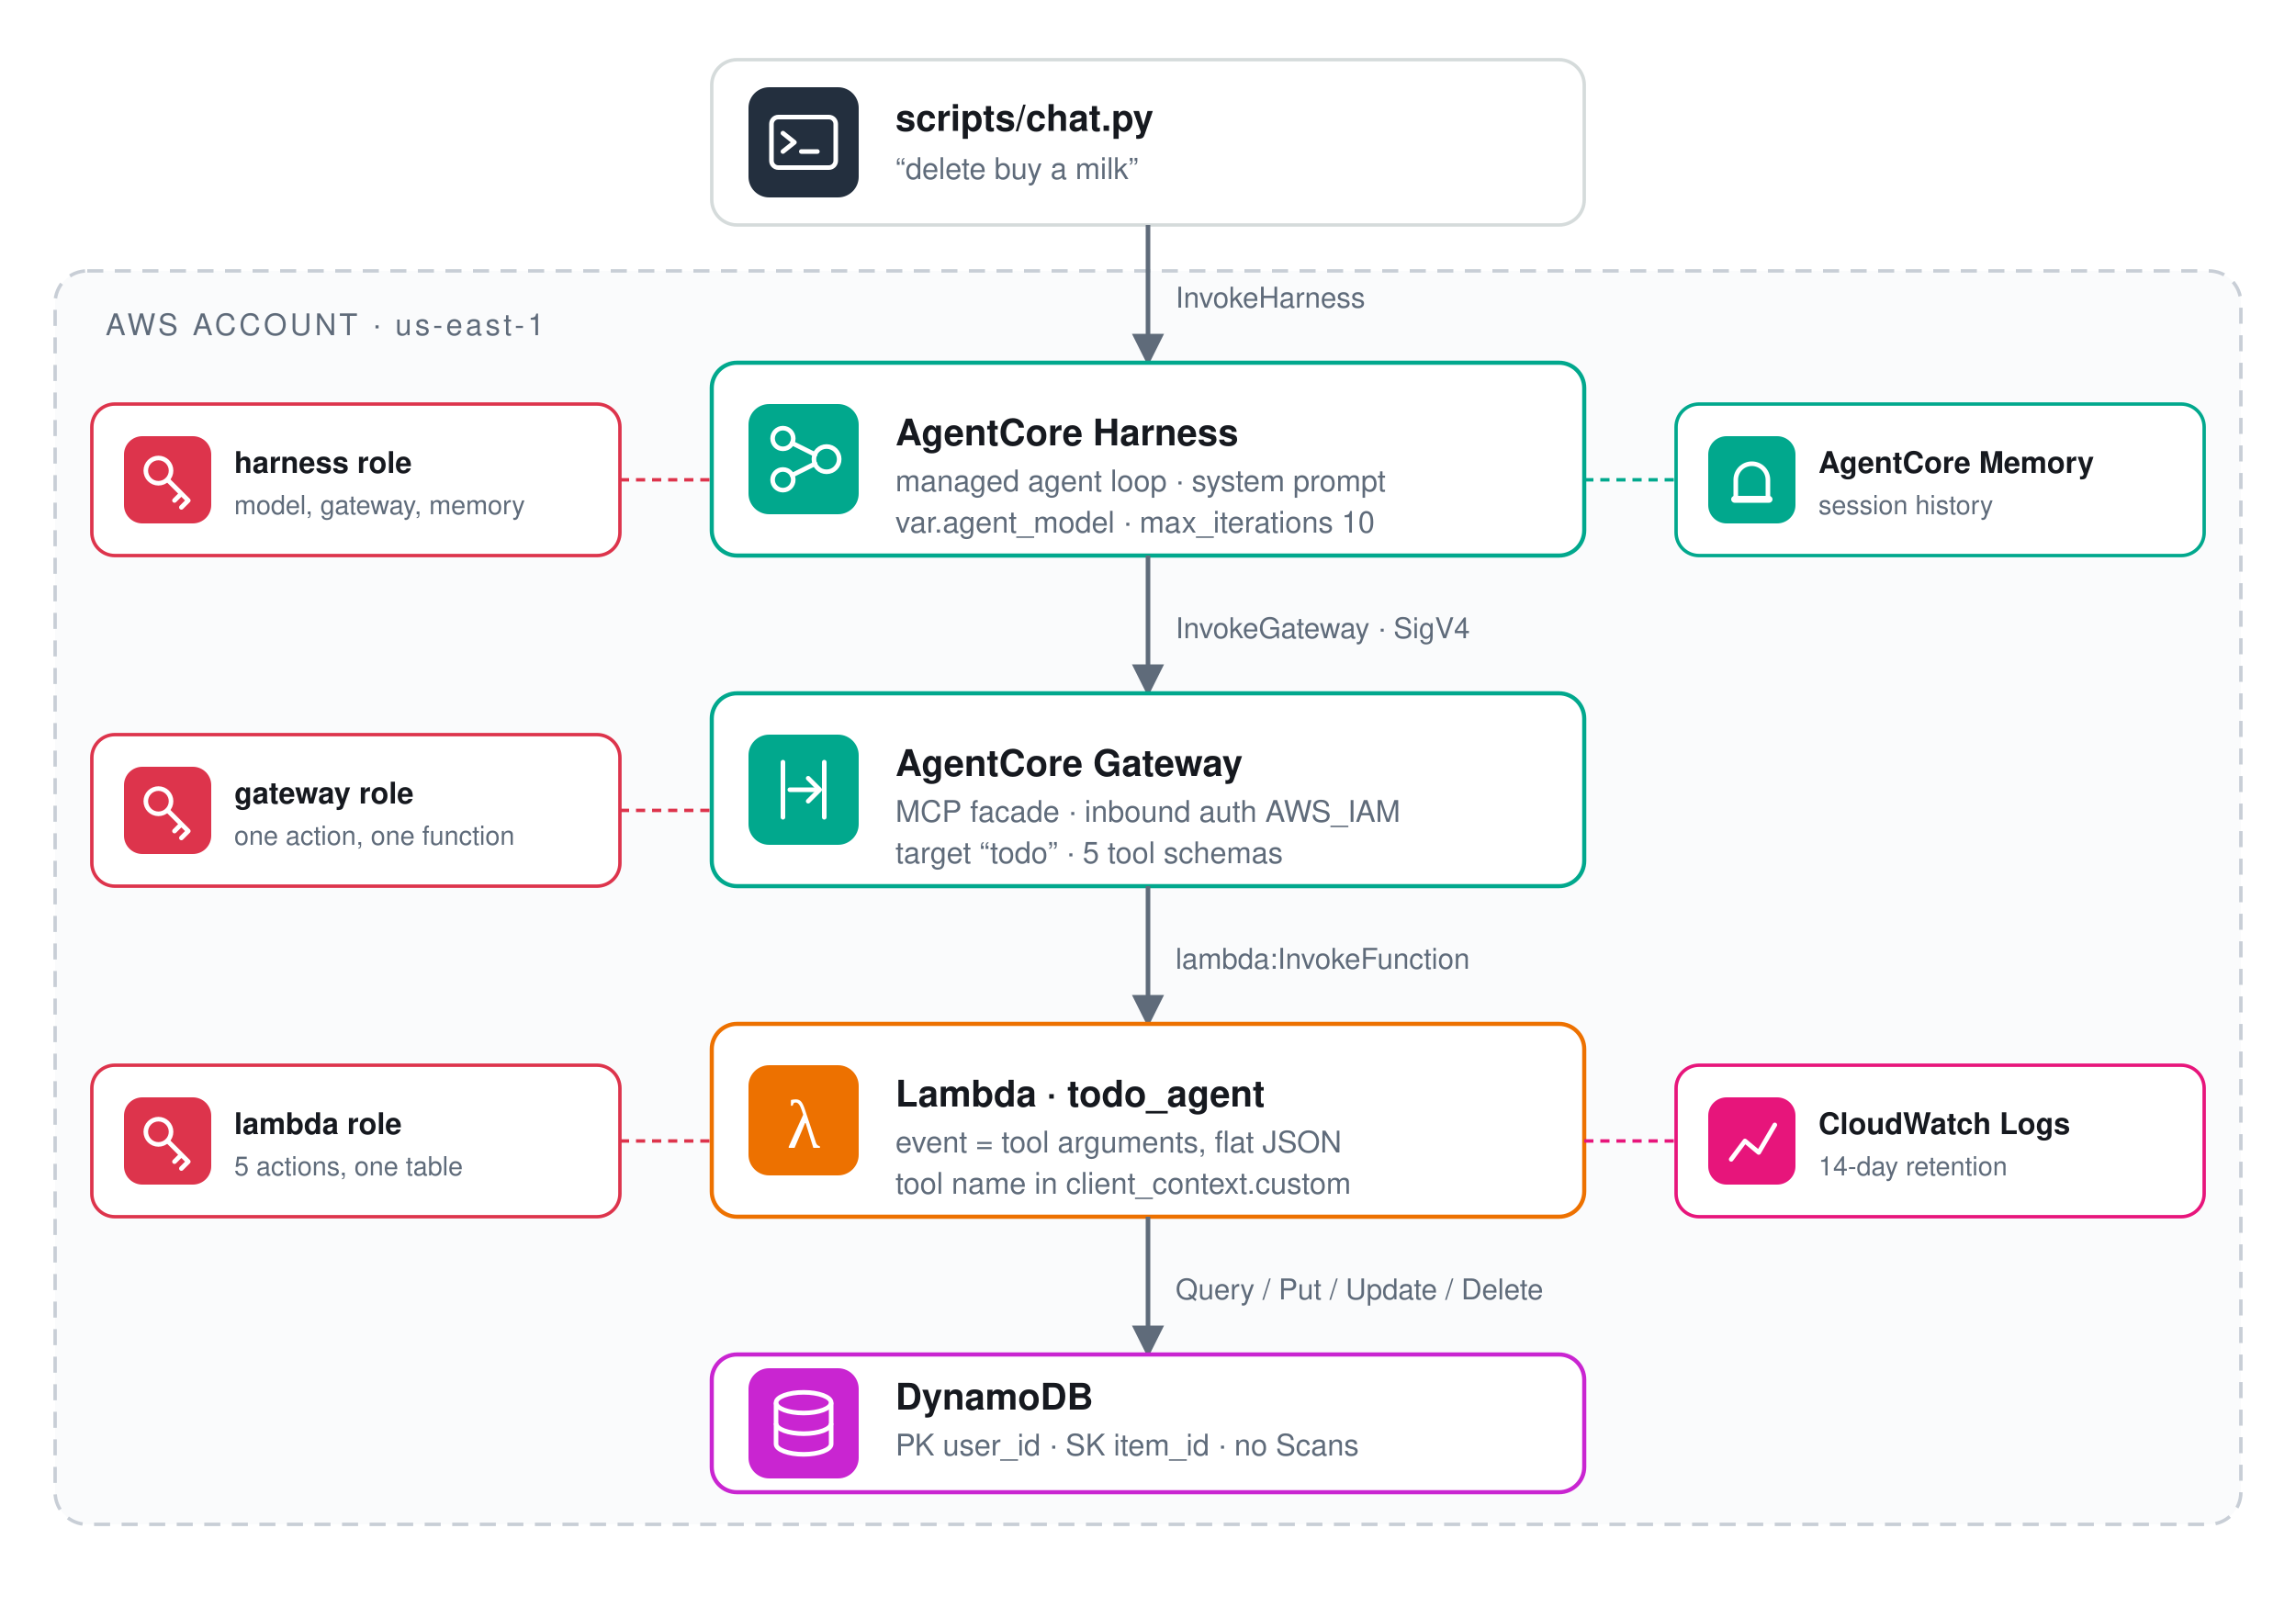
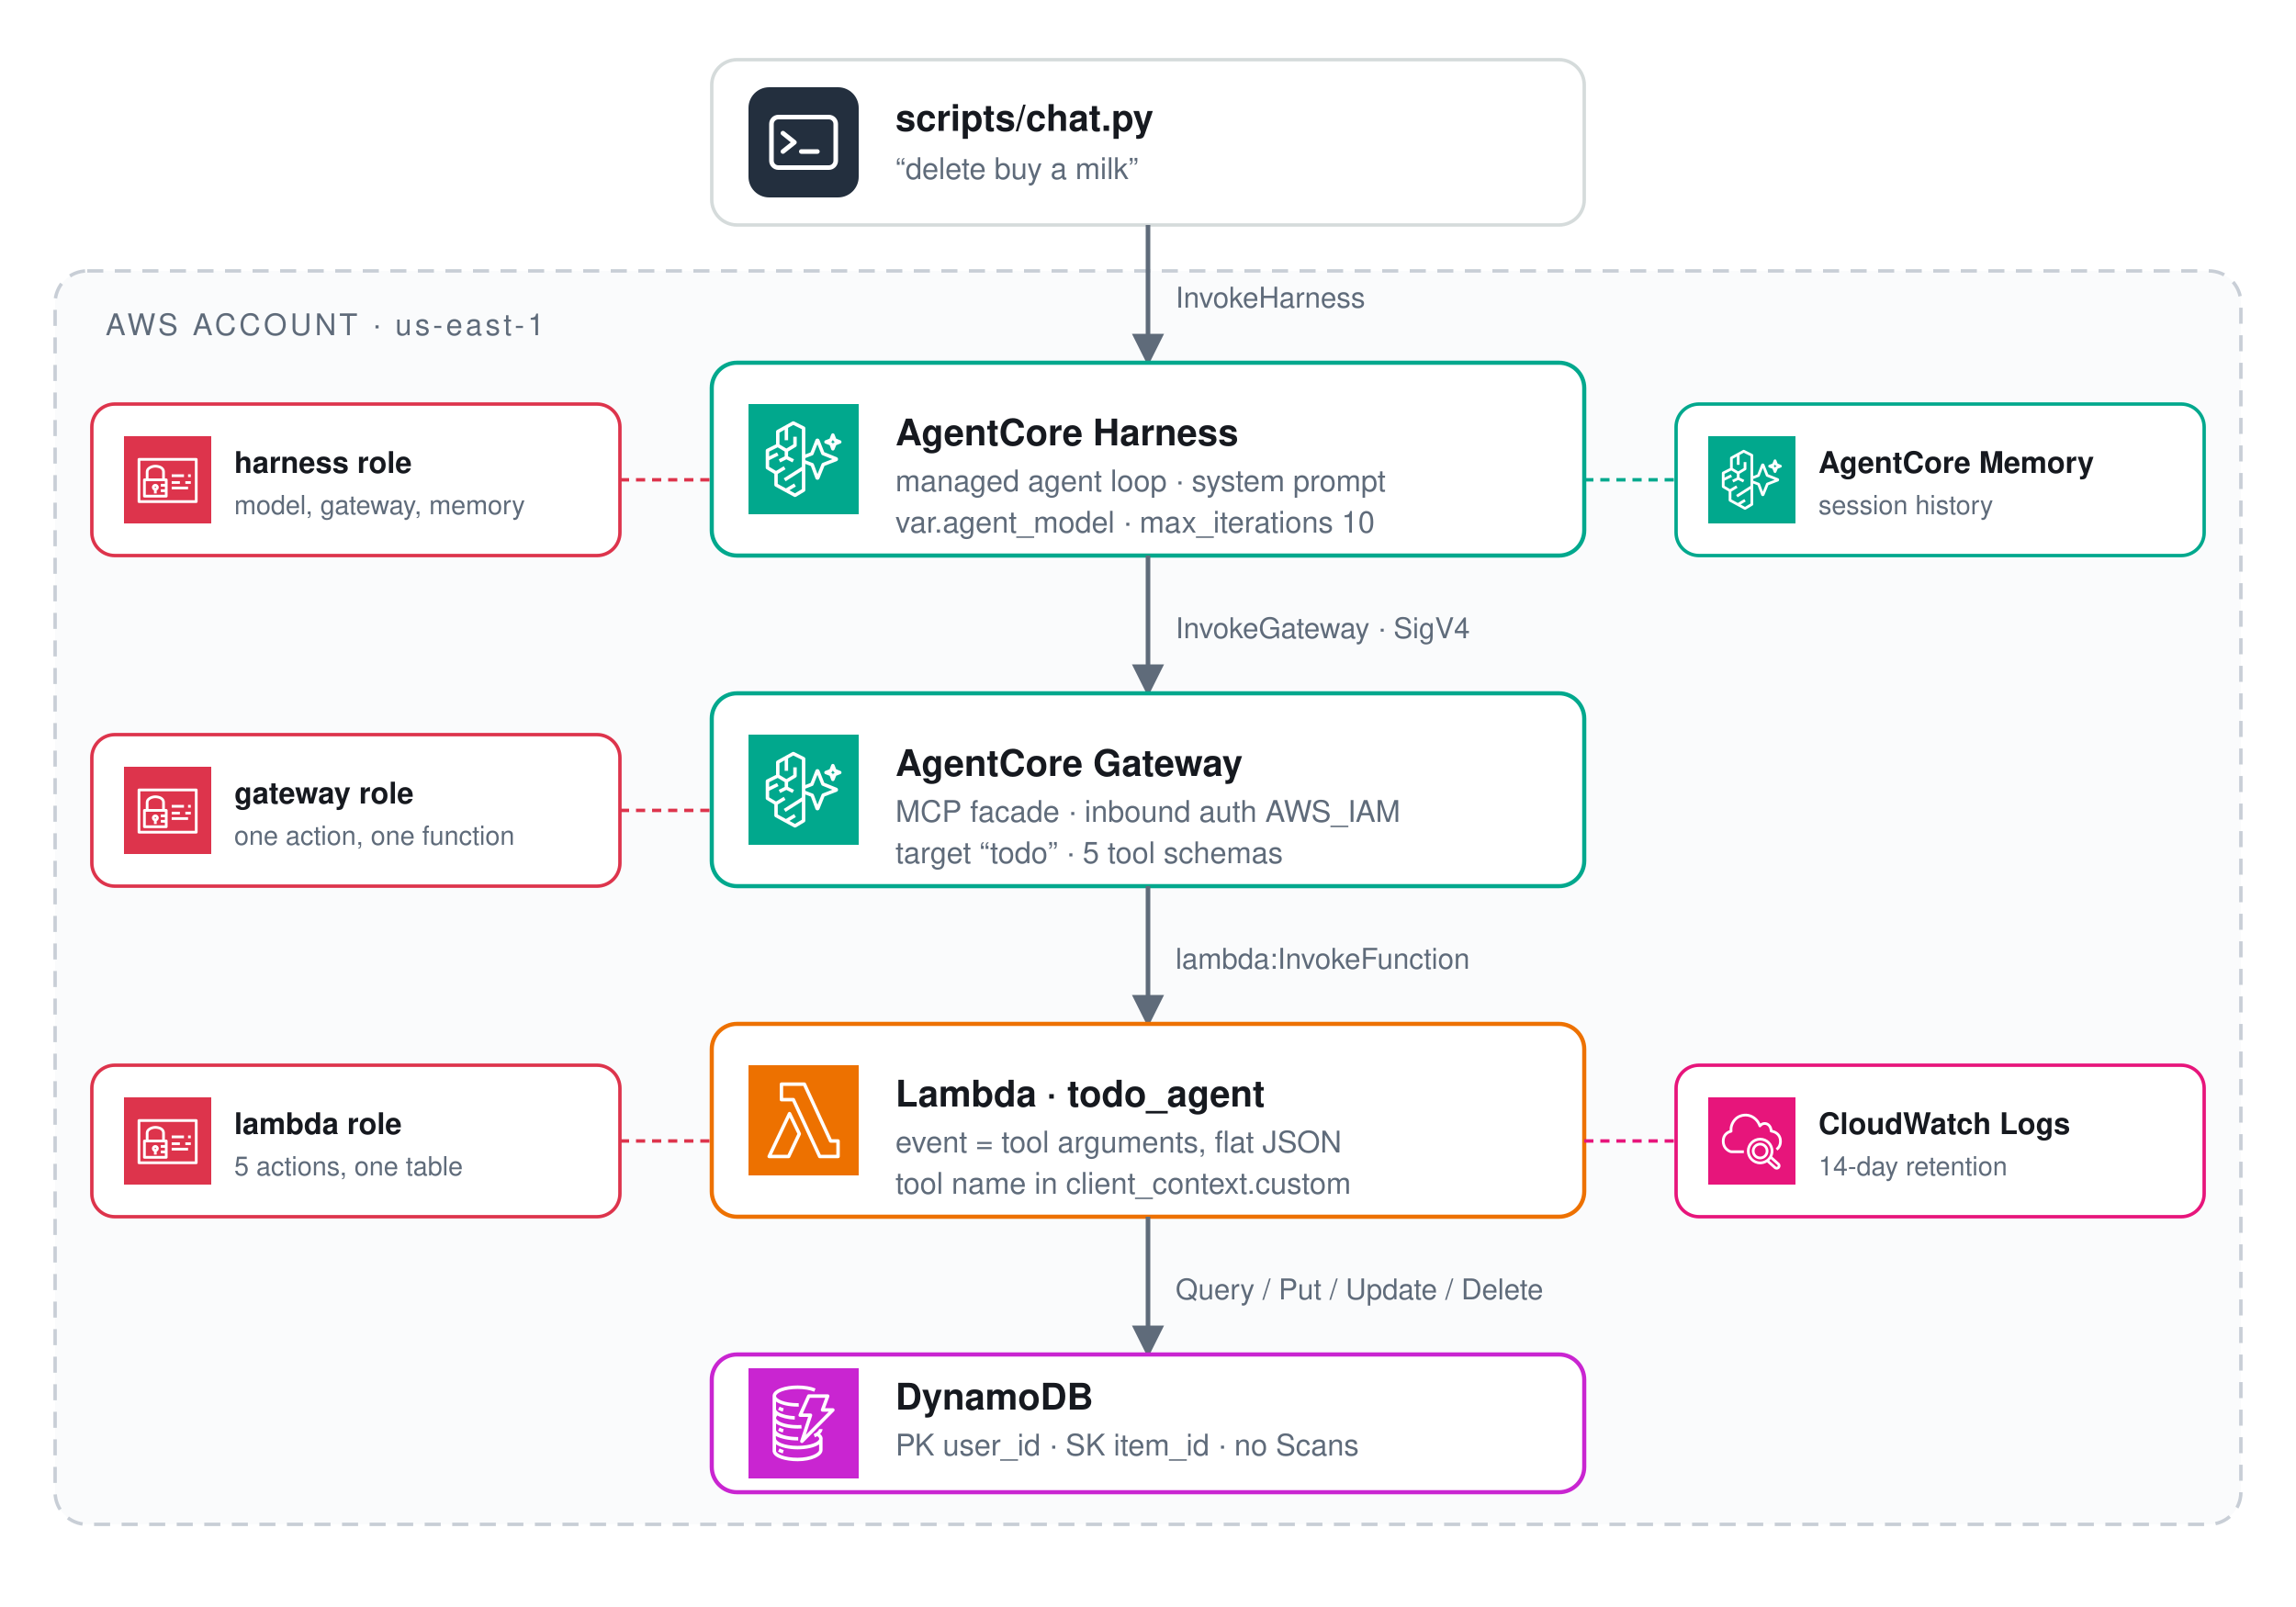
<svg xmlns="http://www.w3.org/2000/svg" viewBox="0 0 1000 700" width="1000" height="700" font-family="-apple-system, BlinkMacSystemFont, 'Segoe UI', Helvetica, Arial, sans-serif">
  <defs>
    <marker id="arrow" viewBox="0 0 10 10" refX="9" refY="5" markerWidth="7" markerHeight="7" orient="auto-start-reverse">
      <path d="M 0 0 L 10 5 L 0 10 z" fill="#5f6b7a" />
    </marker>
  </defs>
  <rect width="1000" height="700" fill="#ffffff" />
  <rect x="24" y="118" width="952" height="546" rx="14" fill="#fafbfc" stroke="#c8ced6" stroke-width="1.5" stroke-dasharray="7 5" />
  <text x="46" y="146" font-size="13" fill="#5f6b7a" letter-spacing="1.4">AWS ACCOUNT · us-east-1</text>
  <g>
    <rect x="310" y="26" width="380" height="72" rx="11" fill="#ffffff" stroke="#d5dbdb" stroke-width="1.5" />
    <g transform="translate(326, 38)">
      <rect width="48" height="48" rx="9" fill="#232f3e" />
      <rect x="10" y="13" width="28" height="22" rx="3" fill="none" stroke="#ffffff" stroke-width="2" />
      <path d="M15 20 l5 4 -5 4" fill="none" stroke="#ffffff" stroke-width="2" stroke-linecap="round" stroke-linejoin="round" />
      <path d="M23 28 h7" stroke="#ffffff" stroke-width="2" stroke-linecap="round" />
    </g>
    <text x="390" y="57" font-size="16" font-weight="600" fill="#16191f">scripts/chat.py</text>
-     <text x="390" y="78" font-size="13" fill="#5f6b7a">“delete buy a milk”</text>
+     <text x="390" y="78" font-size="13" font-weight="400" fill="#5f6b7a">“delete buy a milk”</text>
  </g>
  <path d="M500 98 V 158" stroke="#5f6b7a" stroke-width="2" marker-end="url(#arrow)" />
  <text x="512" y="134" font-size="12.5" fill="#5f6b7a">InvokeHarness</text>
  <g>
    <rect x="310" y="158" width="380" height="84" rx="11" fill="#ffffff" stroke="#01a88d" stroke-width="1.8" />
-     <g transform="translate(326, 176)">
-       <rect width="48" height="48" rx="9" fill="#01a88d" />
-       <circle cx="15" cy="15" r="4.5" fill="none" stroke="#ffffff" stroke-width="2" />
-       <circle cx="15" cy="33" r="4.5" fill="none" stroke="#ffffff" stroke-width="2" />
-       <circle cx="34" cy="24" r="5.5" fill="none" stroke="#ffffff" stroke-width="2" />
-       <path d="M19 17 l10 5 M19 31 l10 -5" stroke="#ffffff" stroke-width="2" stroke-linecap="round" />
-     </g>
+     <svg x="326" y="176" width="48" height="48" viewBox="0 0 64 64" role="presentation">
+       <g clip-path="url(#agentcore1-clip0_211_72)">
+         <rect width="64" height="64" fill="#01A88D" />
+         <path d="M53.372 21.073L50.897 20.08L49.933 17.634C49.781 17.252 49.413 17.001 49.002 17.001C48.591 17.002 48.222 17.253 48.071 17.636L47.098 20.116L44.638 21.07C44.253 21.22 43.999 21.591 44 22.005C44.001 22.418 44.257 22.789 44.643 22.936L47.155 23.897L48.062 26.348C48.205 26.735 48.572 26.995 48.985 27.001H49C49.407 27.001 49.774 26.754 49.928 26.375L50.938 23.869L53.36 22.934C53.743 22.786 53.997 22.418 54 22.007C54.003 21.597 53.754 21.226 53.372 21.073ZM49.813 22.159C49.556 22.259 49.35 22.461 49.246 22.718L49.04 23.229L48.873 22.777C48.773 22.507 48.562 22.293 48.293 22.19L47.782 21.995L48.23 21.821C48.49 21.72 48.697 21.515 48.799 21.254L49.004 20.732L49.159 21.127C49.25 21.437 49.488 21.686 49.793 21.792L50.27 21.983L49.813 22.159ZM51.215 30.853L44.008 27.963L41.197 20.838C41.008 20.357 40.551 20.046 40.034 20.046C39.517 20.046 39.059 20.357 38.87 20.839L36.031 28.075L33.001 29.251L33.002 13.998C33.002 13.619 32.788 13.273 32.449 13.104L26.447 10.105C26.151 9.958 25.803 9.966 25.515 10.126L16.515 15.126C16.197 15.302 16 15.637 16 16V23.382L10.553 26.105C10.214 26.275 10 26.621 10 27V37C10 37.351 10.184 37.677 10.485 37.857L15 40.566V47C15 47.366 15.2 47.703 15.521 47.878L26.521 53.878C26.671 53.959 26.835 54 27 54C27.179 54 27.356 53.952 27.515 53.857L32.515 50.857C32.815 50.677 33 50.351 33 50L33.001 34.765L36.214 35.993L38.866 43.162C39.046 43.649 39.499 43.97 40.019 43.977C40.025 43.977 40.032 43.978 40.039 43.978C40.551 43.978 41.004 43.673 41.198 43.195L44.14 35.905L51.199 33.18C51.682 32.994 51.996 32.539 52 32.022C52.003 31.504 51.695 31.045 51.215 30.853ZM26.977 51.848L23.774 50.102L27.515 47.857L26.485 46.143L21.738 48.991L17 46.406V40.566L21.515 37.857L20.485 36.143L16 38.834L12 36.434V32.618L17.447 29.895L16.553 28.105L12 30.382V27.618L16.956 25.14L21 27.566V30.382L17.553 32.105L18.447 33.895L22.003 32.117L25.557 33.877L26.443 32.085L23 30.38V27.566L27.515 24.857C27.815 24.677 28 24.351 28 24V19H26V23.434L22 25.834L18 23.434V16.588L21 14.922V21H23V13.811L26.024 12.13L31.002 14.616L31.001 36.45L20.463 43.156L21.537 44.844L31.001 38.822L31 49.434L26.977 51.848ZM43.015 34.195C42.757 34.295 42.551 34.498 42.447 34.754L40.068 40.649L37.932 34.873C37.832 34.603 37.62 34.39 37.352 34.287L33.001 32.624L33.001 31.395L37.163 29.78C37.424 29.679 37.631 29.474 37.732 29.213L40.036 23.344L42.243 28.939C42.318 29.291 42.585 29.575 42.926 29.684L48.702 32L43.015 34.195Z" fill="white" />
+       </g>
+       <defs>
+         <clipPath id="agentcore1-clip0_211_72">
+           <rect width="64" height="64" fill="white" />
+         </clipPath>
+       </defs>
+     </svg>
    <text x="390" y="194" font-size="16" font-weight="600" fill="#16191f">AgentCore Harness</text>
-     <text x="390" y="214" font-size="13" fill="#5f6b7a">managed agent loop · system prompt</text>
-     <text x="390" y="232" font-size="13" fill="#5f6b7a">var.agent_model · max_iterations 10</text>
+     <text x="390" y="214" font-size="13" font-weight="400" fill="#5f6b7a">managed agent loop · system prompt</text>
+     <text x="390" y="232" font-size="13" font-weight="400" fill="#5f6b7a">var.agent_model · max_iterations 10</text>
  </g>
  <path d="M500 242 V 302" stroke="#5f6b7a" stroke-width="2" marker-end="url(#arrow)" />
  <text x="512" y="278" font-size="12.5" fill="#5f6b7a">InvokeGateway · SigV4</text>
  <g>
    <rect x="310" y="302" width="380" height="84" rx="11" fill="#ffffff" stroke="#01a88d" stroke-width="1.8" />
-     <g transform="translate(326, 320)">
-       <rect width="48" height="48" rx="9" fill="#01a88d" />
-       <path d="M15 12 v24 M33 12 v24" stroke="#ffffff" stroke-width="2" stroke-linecap="round" />
-       <path d="M18 24 h12" stroke="#ffffff" stroke-width="2" stroke-linecap="round" />
-       <path d="M26 19 l5 5 -5 5" fill="none" stroke="#ffffff" stroke-width="2" stroke-linecap="round" stroke-linejoin="round" />
-     </g>
+     <svg x="326" y="320" width="48" height="48" viewBox="0 0 64 64" role="presentation">
+       <g clip-path="url(#agentcore2-clip0_211_72)">
+         <rect width="64" height="64" fill="#01A88D" />
+         <path d="M53.372 21.073L50.897 20.08L49.933 17.634C49.781 17.252 49.413 17.001 49.002 17.001C48.591 17.002 48.222 17.253 48.071 17.636L47.098 20.116L44.638 21.07C44.253 21.22 43.999 21.591 44 22.005C44.001 22.418 44.257 22.789 44.643 22.936L47.155 23.897L48.062 26.348C48.205 26.735 48.572 26.995 48.985 27.001H49C49.407 27.001 49.774 26.754 49.928 26.375L50.938 23.869L53.36 22.934C53.743 22.786 53.997 22.418 54 22.007C54.003 21.597 53.754 21.226 53.372 21.073ZM49.813 22.159C49.556 22.259 49.35 22.461 49.246 22.718L49.04 23.229L48.873 22.777C48.773 22.507 48.562 22.293 48.293 22.19L47.782 21.995L48.23 21.821C48.49 21.72 48.697 21.515 48.799 21.254L49.004 20.732L49.159 21.127C49.25 21.437 49.488 21.686 49.793 21.792L50.27 21.983L49.813 22.159ZM51.215 30.853L44.008 27.963L41.197 20.838C41.008 20.357 40.551 20.046 40.034 20.046C39.517 20.046 39.059 20.357 38.87 20.839L36.031 28.075L33.001 29.251L33.002 13.998C33.002 13.619 32.788 13.273 32.449 13.104L26.447 10.105C26.151 9.958 25.803 9.966 25.515 10.126L16.515 15.126C16.197 15.302 16 15.637 16 16V23.382L10.553 26.105C10.214 26.275 10 26.621 10 27V37C10 37.351 10.184 37.677 10.485 37.857L15 40.566V47C15 47.366 15.2 47.703 15.521 47.878L26.521 53.878C26.671 53.959 26.835 54 27 54C27.179 54 27.356 53.952 27.515 53.857L32.515 50.857C32.815 50.677 33 50.351 33 50L33.001 34.765L36.214 35.993L38.866 43.162C39.046 43.649 39.499 43.97 40.019 43.977C40.025 43.977 40.032 43.978 40.039 43.978C40.551 43.978 41.004 43.673 41.198 43.195L44.14 35.905L51.199 33.18C51.682 32.994 51.996 32.539 52 32.022C52.003 31.504 51.695 31.045 51.215 30.853ZM26.977 51.848L23.774 50.102L27.515 47.857L26.485 46.143L21.738 48.991L17 46.406V40.566L21.515 37.857L20.485 36.143L16 38.834L12 36.434V32.618L17.447 29.895L16.553 28.105L12 30.382V27.618L16.956 25.14L21 27.566V30.382L17.553 32.105L18.447 33.895L22.003 32.117L25.557 33.877L26.443 32.085L23 30.38V27.566L27.515 24.857C27.815 24.677 28 24.351 28 24V19H26V23.434L22 25.834L18 23.434V16.588L21 14.922V21H23V13.811L26.024 12.13L31.002 14.616L31.001 36.45L20.463 43.156L21.537 44.844L31.001 38.822L31 49.434L26.977 51.848ZM43.015 34.195C42.757 34.295 42.551 34.498 42.447 34.754L40.068 40.649L37.932 34.873C37.832 34.603 37.62 34.39 37.352 34.287L33.001 32.624L33.001 31.395L37.163 29.78C37.424 29.679 37.631 29.474 37.732 29.213L40.036 23.344L42.243 28.939C42.318 29.291 42.585 29.575 42.926 29.684L48.702 32L43.015 34.195Z" fill="white" />
+       </g>
+       <defs>
+         <clipPath id="agentcore2-clip0_211_72">
+           <rect width="64" height="64" fill="white" />
+         </clipPath>
+       </defs>
+     </svg>
    <text x="390" y="338" font-size="16" font-weight="600" fill="#16191f">AgentCore Gateway</text>
-     <text x="390" y="358" font-size="13" fill="#5f6b7a">MCP facade · inbound auth AWS_IAM</text>
-     <text x="390" y="376" font-size="13" fill="#5f6b7a">target “todo” · 5 tool schemas</text>
+     <text x="390" y="358" font-size="13" font-weight="400" fill="#5f6b7a">MCP facade · inbound auth AWS_IAM</text>
+     <text x="390" y="376" font-size="13" font-weight="400" fill="#5f6b7a">target “todo” · 5 tool schemas</text>
  </g>
  <path d="M500 386 V 446" stroke="#5f6b7a" stroke-width="2" marker-end="url(#arrow)" />
  <text x="512" y="422" font-size="12.5" fill="#5f6b7a">lambda:InvokeFunction</text>
  <g>
    <rect x="310" y="446" width="380" height="84" rx="11" fill="#ffffff" stroke="#ed7100" stroke-width="1.8" />
-     <g transform="translate(326, 464)">
-       <rect width="48" height="48" rx="9" fill="#ed7100" />
-       <text x="24" y="36" font-size="30" font-family="Georgia, 'Times New Roman', serif" fill="#ffffff" text-anchor="middle">λ</text>
-     </g>
+     <svg x="326" y="464" width="48" height="48" viewBox="0 0 64 64" role="presentation">
+       <g id="lambda1-Icon-Architecture/48/Arch_AWS-Lambda_48" stroke="none" stroke-width="1" fill="none" fill-rule="evenodd">
+         <g id="lambda1-Icon-Architecture-BG/48/Compute" fill="#ED7100">
+           <rect id="lambda1-Rectangle" x="0" y="0" width="64" height="64" />
+         </g>
+         <path d="M22.679,52 L13.574,52 L23.838,30.41 L28.4,39.861 L22.679,52 Z M24.727,27.667 C24.561,27.321 24.212,27.103 23.831,27.103 L23.828,27.103 C23.445,27.104 23.097,27.325 22.932,27.672 L11.097,52.569 C10.95,52.879 10.971,53.243 11.154,53.534 C11.335,53.824 11.654,54 11.996,54 L23.31,54 C23.695,54 24.045,53.777 24.21,53.428 L30.404,40.284 C30.533,40.01 30.532,39.692 30.399,39.42 L24.727,27.667 Z M51.008,52 L41.986,52 L26.955,19.578 C26.791,19.226 26.439,19 26.052,19 L20.128,19 L20.135,12 L31.815,12 L46.775,44.42 C46.938,44.774 47.291,45 47.679,45 L51.008,45 L51.008,52 Z M52.004,43 L48.314,43 L33.354,10.58 C33.191,10.226 32.838,10 32.451,10 L19.14,10 C18.591,10 18.145,10.447 18.144,10.999 L18.136,19.999 C18.136,20.265 18.241,20.519 18.427,20.707 C18.614,20.895 18.867,21 19.131,21 L25.417,21 L40.448,53.422 C40.611,53.774 40.963,54 41.35,54 L52.004,54 C52.555,54 53,53.552 53,53 L53,44 C53,43.448 52.555,43 52.004,43 L52.004,43 Z" id="lambda1-AWS-Lambda_Icon_48_Squid" fill="#FFFFFF" />
+       </g>
+     </svg>
    <text x="390" y="482" font-size="16" font-weight="600" fill="#16191f">Lambda · todo_agent</text>
-     <text x="390" y="502" font-size="13" fill="#5f6b7a">event = tool arguments, flat JSON</text>
-     <text x="390" y="520" font-size="13" fill="#5f6b7a">tool name in client_context.custom</text>
+     <text x="390" y="502" font-size="13" font-weight="400" fill="#5f6b7a">event = tool arguments, flat JSON</text>
+     <text x="390" y="520" font-size="13" font-weight="400" fill="#5f6b7a">tool name in client_context.custom</text>
  </g>
  <path d="M500 530 V 590" stroke="#5f6b7a" stroke-width="2" marker-end="url(#arrow)" />
  <text x="512" y="566" font-size="12.5" fill="#5f6b7a">Query / Put / Update / Delete</text>
  <g>
    <rect x="310" y="590" width="380" height="60" rx="11" fill="#ffffff" stroke="#c925d1" stroke-width="1.8" />
-     <g transform="translate(326, 596)">
-       <rect width="48" height="48" rx="9" fill="#c925d1" />
-       <ellipse cx="24" cy="15" rx="12" ry="4.5" fill="none" stroke="#ffffff" stroke-width="2" />
-       <path d="M12 15 v18 c0 2.5 5.4 4.5 12 4.5 s12 -2 12 -4.5 v-18" fill="none" stroke="#ffffff" stroke-width="2" />
-       <path d="M12 24 c0 2.5 5.4 4.5 12 4.5 s12 -2 12 -4.5" fill="none" stroke="#ffffff" stroke-width="2" />
-     </g>
+     <svg x="326" y="596" width="48" height="48" viewBox="0 0 64 64" role="presentation">
+       <g id="dynamodb1-Icon-Architecture/48/Arch_Amazon-DynamoDB_48" stroke="none" stroke-width="1" fill="none" fill-rule="evenodd">
+         <g id="dynamodb1-Icon-Architecture-BG/48/Database" fill="#C925D1">
+           <rect id="dynamodb1-Rectangle" x="0" y="0" width="64" height="64" />
+         </g>
+         <path d="M46.586,25.249 L43.001,25.249 C42.673,25.249 42.366,25.087 42.179,24.815 C41.992,24.542 41.949,24.194 42.065,23.884 L44.558,17.162 L35.645,17.162 L31.554,26.26 L36.001,26.26 C36.322,26.26 36.624,26.416 36.813,26.681 C37,26.944 37.052,27.282 36.949,27.59 L33.289,38.691 L46.586,25.249 Z M49.707,24.953 L31.708,43.149 C31.516,43.344 31.259,43.445 31.001,43.445 C30.819,43.445 30.638,43.396 30.476,43.295 C30.081,43.048 29.905,42.56 30.053,42.115 L34.613,28.282 L30.001,28.282 C29.661,28.282 29.345,28.107 29.16,27.819 C28.977,27.529 28.95,27.166 29.091,26.853 L34.091,15.733 C34.253,15.372 34.608,15.14 35.001,15.14 L46.001,15.14 C46.329,15.14 46.636,15.303 46.823,15.575 C47.01,15.848 47.053,16.196 46.938,16.506 L44.444,23.227 L49,23.227 C49.404,23.227 49.77,23.474 49.924,23.851 C50.079,24.229 49.993,24.664 49.707,24.953 L49.707,24.953 Z M41.001,44.22 C38.291,46.106 33.314,47.102 28.533,47.102 C23.717,47.102 18.696,46.093 16,44.178 L16.001,47.994 C16.001,49.658 20.769,51.978 28.533,51.978 C36.028,51.978 41.001,49.276 41.001,47.489 L41.001,44.22 Z M43.065,40.95 C43.065,41.137 43.033,41.317 43.001,41.496 L43.001,47.489 C43.001,51.08 36.511,54 28.533,54 C21.63,54 14.662,52.111 14.06,48.5 L14.001,48.5 L14,43.445 L14,30.304 L14,16.151 L14.001,16.151 C14.001,12.155 21.488,10 28.533,10 C32.474,10 36.263,10.64 38.93,11.756 L38.164,13.624 C35.732,12.605 32.221,12.022 28.533,12.022 C20.769,12.022 16.001,14.427 16.001,16.151 C16.001,17.876 20.769,20.281 28.533,20.281 C28.728,20.281 28.932,20.282 29.129,20.274 L29.207,22.293 C28.982,22.303 28.758,22.303 28.533,22.303 C23.716,22.303 18.696,21.294 16,19.379 L16,23.737 L16.001,23.737 L16.001,23.754 C16.006,24.284 16.49,24.897 17.365,25.474 C19.347,26.762 22.915,27.642 26.904,27.825 L26.813,29.845 C22.687,29.655 19.063,28.776 16.727,27.429 C16.417,27.727 16.001,28.485 16.001,28.896 C16.001,30.62 20.769,33.025 28.533,33.025 C29.271,33.025 29.998,33 30.695,32.95 L30.836,34.967 C30.092,35.021 29.317,35.047 28.533,35.047 C23.716,35.047 18.696,34.038 16,32.123 L16,35.793 L16.001,35.793 C16.006,36.34 16.49,36.953 17.365,37.53 C19.633,39.004 23.914,39.923 28.533,39.923 L28.863,39.923 L28.863,41.945 L28.533,41.945 C23.755,41.945 18.673,40.937 16.001,39.402 C15.679,39.7 16.001,40.413 16.001,40.95 C16.001,42.675 20.769,45.08 28.533,45.08 C36.298,45.08 41.065,42.675 41.065,40.95 C41.065,40.341 40.466,39.776 39.973,39.412 C39.564,39.659 39.114,39.895 38.601,40.111 L37.833,38.244 C38.364,38.021 38.823,37.781 39.197,37.533 C40.298,36.799 41.001,35.754 41.001,35.358 L43.001,35.358 C43.001,36.298 42.38,37.305 41.584,38.133 C42.776,39.173 43.065,40.211 43.065,40.95 L43.065,40.95 Z M17.142,48.389 C17.933,48.797 18.858,49.161 19.894,49.469 L20.458,47.529 C19.542,47.257 18.732,46.94 18.052,46.588 L17.142,48.389 Z M19.894,37.339 L20.458,35.4 C19.542,35.127 18.732,34.81 18.052,34.458 L17.142,36.258 C17.933,36.667 18.858,37.03 19.894,37.339 L19.894,37.339 Z M17.142,24.128 L18.052,22.328 C18.732,22.68 19.542,22.996 20.458,23.269 L19.894,25.209 C18.858,24.901 17.933,24.537 17.142,24.128 L17.142,24.128 Z" id="dynamodb1-Amazon-DynamoDB_Icon_48_Squid" fill="#FFFFFF" />
+       </g>
+     </svg>
    <text x="390" y="614" font-size="16" font-weight="600" fill="#16191f">DynamoDB</text>
-     <text x="390" y="634" font-size="13" fill="#5f6b7a">PK user_id · SK item_id · no Scans</text>
+     <text x="390" y="634" font-size="13" font-weight="400" fill="#5f6b7a">PK user_id · SK item_id · no Scans</text>
  </g>
-   <g transform="translate(40, 176)">
-     <rect width="230" height="66" rx="10" fill="#ffffff" stroke="#dd344c" stroke-width="1.5" />
-     <g transform="translate(14, 14)">
-       <rect width="38" height="38" rx="8" fill="#dd344c" />
-       <circle cx="15" cy="15" r="5.5" fill="none" stroke="#ffffff" stroke-width="2" />
-       <path d="M19 19 l9 9 M25 25 l-3 3 M28 28 l-3 3" stroke="#ffffff" stroke-width="2" stroke-linecap="round" />
-     </g>
-     <text x="62" y="30" font-size="13" font-weight="600" fill="#16191f">harness role</text>
-     <text x="62" y="48" font-size="11.5" fill="#5f6b7a">model, gateway, memory</text>
+   <g>
+     <rect x="40" y="176" width="230" height="66" rx="10" fill="#ffffff" stroke="#dd344c" stroke-width="1.5" />
+     <svg x="54" y="190" width="38" height="38" viewBox="0 0 64 64" role="presentation">
+       <g id="iam1-Icon-Architecture/48/Arch_AWS-Identity-and-Access-Management_48" stroke="none" stroke-width="1" fill="none" fill-rule="evenodd">
+         <g id="iam1-Icon-Architecture-BG/48/Security-Identity-Compliance" fill="#DD344C">
+           <rect id="iam1-Rectangle" x="0" y="0" width="64" height="64" />
+         </g>
+         <path d="M12,47 L52,47 L52,18 L12,18 L12,47 Z M54,17 L54,48 C54,48.552 53.553,49 53,49 L11,49 C10.447,49 10,48.552 10,48 L10,17 C10,16.448 10.447,16 11,16 L53,16 C53.553,16 54,16.448 54,17 L54,17 Z M35,39 L47,39 L47,37 L35,37 L35,39 Z M45,35 L49,35 L49,33 L45,33 L45,35 Z M35,35 L41,35 L41,33 L35,33 L35,35 Z M22.5,37.5 C22.5,37.776 22.725,38 23,38 C23.275,38 23.5,37.776 23.5,37.5 C23.5,37.224 23.275,37 23,37 C22.725,37 22.5,37.224 22.5,37.5 L22.5,37.5 Z M25.5,37.5 C25.5,38.522 24.882,39.401 24,39.788 L24,42 L22,42 L22,39.788 C21.118,39.401 20.5,38.522 20.5,37.5 C20.5,36.122 21.621,35 23,35 C24.379,35 25.5,36.122 25.5,37.5 L25.5,37.5 Z M16,42.995 L29.995,43 L29.996,41 L27,41 L27,39 L29.997,39 L29.998,37 L27,37 L27,35 L29.999,35 L30,33.005 L16.005,33 L16,42.995 Z M18,31.001 L28.001,31.004 L28.002,26 C28.002,24.976 27.2,24.273 26.722,23.945 C25.847,23.345 24.174,23 23.002,23 L23,23 C20.873,23 18.003,24.232 18.002,26 L18,31.001 Z M14.293,44.701 C14.105,44.513 14,44.259 14,43.994 L14.005,32 C14.005,31.447 14.453,31 15.005,31 L16,31 L16.002,26 C16.003,22.911 19.876,21 23,21 L23.002,21 C24.567,21 26.653,21.473 27.854,22.295 C29.239,23.246 30.003,24.562 30.002,26 L30.001,31.005 L31,31.006 C31.266,31.006 31.52,31.111 31.707,31.299 C31.895,31.487 32,31.741 32,32.006 L31.995,44 C31.995,44.553 31.547,45 30.995,45 L15,44.994 C14.734,44.994 14.48,44.889 14.293,44.701 L14.293,44.701 Z M47,30 L49,30 L49,28 L47,28 L47,30 Z M35,30 L44,30 L44,28 L35,28 L35,30 Z" id="iam1-AWS-Identity-and-Access-Management_Icon_48_Squid" fill="#FFFFFF" />
+       </g>
+     </svg>
+     <text x="102" y="206" font-size="13" font-weight="600" fill="#16191f">harness role</text>
+     <text x="102" y="224" font-size="11.5" font-weight="400" fill="#5f6b7a">model, gateway, memory</text>
  </g>
  <path d="M270 209 H 310" stroke="#dd344c" stroke-width="1.5" stroke-dasharray="4 3" />
-   <g transform="translate(40, 320)">
-     <rect width="230" height="66" rx="10" fill="#ffffff" stroke="#dd344c" stroke-width="1.5" />
-     <g transform="translate(14, 14)">
-       <rect width="38" height="38" rx="8" fill="#dd344c" />
-       <circle cx="15" cy="15" r="5.5" fill="none" stroke="#ffffff" stroke-width="2" />
-       <path d="M19 19 l9 9 M25 25 l-3 3 M28 28 l-3 3" stroke="#ffffff" stroke-width="2" stroke-linecap="round" />
-     </g>
-     <text x="62" y="30" font-size="13" font-weight="600" fill="#16191f">gateway role</text>
-     <text x="62" y="48" font-size="11.5" fill="#5f6b7a">one action, one function</text>
+   <g>
+     <rect x="40" y="320" width="230" height="66" rx="10" fill="#ffffff" stroke="#dd344c" stroke-width="1.5" />
+     <svg x="54" y="334" width="38" height="38" viewBox="0 0 64 64" role="presentation">
+       <g id="iam2-Icon-Architecture/48/Arch_AWS-Identity-and-Access-Management_48" stroke="none" stroke-width="1" fill="none" fill-rule="evenodd">
+         <g id="iam2-Icon-Architecture-BG/48/Security-Identity-Compliance" fill="#DD344C">
+           <rect id="iam2-Rectangle" x="0" y="0" width="64" height="64" />
+         </g>
+         <path d="M12,47 L52,47 L52,18 L12,18 L12,47 Z M54,17 L54,48 C54,48.552 53.553,49 53,49 L11,49 C10.447,49 10,48.552 10,48 L10,17 C10,16.448 10.447,16 11,16 L53,16 C53.553,16 54,16.448 54,17 L54,17 Z M35,39 L47,39 L47,37 L35,37 L35,39 Z M45,35 L49,35 L49,33 L45,33 L45,35 Z M35,35 L41,35 L41,33 L35,33 L35,35 Z M22.5,37.5 C22.5,37.776 22.725,38 23,38 C23.275,38 23.5,37.776 23.5,37.5 C23.5,37.224 23.275,37 23,37 C22.725,37 22.5,37.224 22.5,37.5 L22.5,37.5 Z M25.5,37.5 C25.5,38.522 24.882,39.401 24,39.788 L24,42 L22,42 L22,39.788 C21.118,39.401 20.5,38.522 20.5,37.5 C20.5,36.122 21.621,35 23,35 C24.379,35 25.5,36.122 25.5,37.5 L25.5,37.5 Z M16,42.995 L29.995,43 L29.996,41 L27,41 L27,39 L29.997,39 L29.998,37 L27,37 L27,35 L29.999,35 L30,33.005 L16.005,33 L16,42.995 Z M18,31.001 L28.001,31.004 L28.002,26 C28.002,24.976 27.2,24.273 26.722,23.945 C25.847,23.345 24.174,23 23.002,23 L23,23 C20.873,23 18.003,24.232 18.002,26 L18,31.001 Z M14.293,44.701 C14.105,44.513 14,44.259 14,43.994 L14.005,32 C14.005,31.447 14.453,31 15.005,31 L16,31 L16.002,26 C16.003,22.911 19.876,21 23,21 L23.002,21 C24.567,21 26.653,21.473 27.854,22.295 C29.239,23.246 30.003,24.562 30.002,26 L30.001,31.005 L31,31.006 C31.266,31.006 31.52,31.111 31.707,31.299 C31.895,31.487 32,31.741 32,32.006 L31.995,44 C31.995,44.553 31.547,45 30.995,45 L15,44.994 C14.734,44.994 14.48,44.889 14.293,44.701 L14.293,44.701 Z M47,30 L49,30 L49,28 L47,28 L47,30 Z M35,30 L44,30 L44,28 L35,28 L35,30 Z" id="iam2-AWS-Identity-and-Access-Management_Icon_48_Squid" fill="#FFFFFF" />
+       </g>
+     </svg>
+     <text x="102" y="350" font-size="13" font-weight="600" fill="#16191f">gateway role</text>
+     <text x="102" y="368" font-size="11.5" font-weight="400" fill="#5f6b7a">one action, one function</text>
  </g>
  <path d="M270 353 H 310" stroke="#dd344c" stroke-width="1.5" stroke-dasharray="4 3" />
-   <g transform="translate(40, 464)">
-     <rect width="230" height="66" rx="10" fill="#ffffff" stroke="#dd344c" stroke-width="1.5" />
-     <g transform="translate(14, 14)">
-       <rect width="38" height="38" rx="8" fill="#dd344c" />
-       <circle cx="15" cy="15" r="5.5" fill="none" stroke="#ffffff" stroke-width="2" />
-       <path d="M19 19 l9 9 M25 25 l-3 3 M28 28 l-3 3" stroke="#ffffff" stroke-width="2" stroke-linecap="round" />
-     </g>
-     <text x="62" y="30" font-size="13" font-weight="600" fill="#16191f">lambda role</text>
-     <text x="62" y="48" font-size="11.5" fill="#5f6b7a">5 actions, one table</text>
+   <g>
+     <rect x="40" y="464" width="230" height="66" rx="10" fill="#ffffff" stroke="#dd344c" stroke-width="1.5" />
+     <svg x="54" y="478" width="38" height="38" viewBox="0 0 64 64" role="presentation">
+       <g id="iam3-Icon-Architecture/48/Arch_AWS-Identity-and-Access-Management_48" stroke="none" stroke-width="1" fill="none" fill-rule="evenodd">
+         <g id="iam3-Icon-Architecture-BG/48/Security-Identity-Compliance" fill="#DD344C">
+           <rect id="iam3-Rectangle" x="0" y="0" width="64" height="64" />
+         </g>
+         <path d="M12,47 L52,47 L52,18 L12,18 L12,47 Z M54,17 L54,48 C54,48.552 53.553,49 53,49 L11,49 C10.447,49 10,48.552 10,48 L10,17 C10,16.448 10.447,16 11,16 L53,16 C53.553,16 54,16.448 54,17 L54,17 Z M35,39 L47,39 L47,37 L35,37 L35,39 Z M45,35 L49,35 L49,33 L45,33 L45,35 Z M35,35 L41,35 L41,33 L35,33 L35,35 Z M22.5,37.5 C22.5,37.776 22.725,38 23,38 C23.275,38 23.5,37.776 23.5,37.5 C23.5,37.224 23.275,37 23,37 C22.725,37 22.5,37.224 22.5,37.5 L22.5,37.5 Z M25.5,37.5 C25.5,38.522 24.882,39.401 24,39.788 L24,42 L22,42 L22,39.788 C21.118,39.401 20.5,38.522 20.5,37.5 C20.5,36.122 21.621,35 23,35 C24.379,35 25.5,36.122 25.5,37.5 L25.5,37.5 Z M16,42.995 L29.995,43 L29.996,41 L27,41 L27,39 L29.997,39 L29.998,37 L27,37 L27,35 L29.999,35 L30,33.005 L16.005,33 L16,42.995 Z M18,31.001 L28.001,31.004 L28.002,26 C28.002,24.976 27.2,24.273 26.722,23.945 C25.847,23.345 24.174,23 23.002,23 L23,23 C20.873,23 18.003,24.232 18.002,26 L18,31.001 Z M14.293,44.701 C14.105,44.513 14,44.259 14,43.994 L14.005,32 C14.005,31.447 14.453,31 15.005,31 L16,31 L16.002,26 C16.003,22.911 19.876,21 23,21 L23.002,21 C24.567,21 26.653,21.473 27.854,22.295 C29.239,23.246 30.003,24.562 30.002,26 L30.001,31.005 L31,31.006 C31.266,31.006 31.52,31.111 31.707,31.299 C31.895,31.487 32,31.741 32,32.006 L31.995,44 C31.995,44.553 31.547,45 30.995,45 L15,44.994 C14.734,44.994 14.48,44.889 14.293,44.701 L14.293,44.701 Z M47,30 L49,30 L49,28 L47,28 L47,30 Z M35,30 L44,30 L44,28 L35,28 L35,30 Z" id="iam3-AWS-Identity-and-Access-Management_Icon_48_Squid" fill="#FFFFFF" />
+       </g>
+     </svg>
+     <text x="102" y="494" font-size="13" font-weight="600" fill="#16191f">lambda role</text>
+     <text x="102" y="512" font-size="11.5" font-weight="400" fill="#5f6b7a">5 actions, one table</text>
  </g>
  <path d="M270 497 H 310" stroke="#dd344c" stroke-width="1.5" stroke-dasharray="4 3" />
-   <g transform="translate(730, 176)">
-     <rect width="230" height="66" rx="10" fill="#ffffff" stroke="#01a88d" stroke-width="1.5" />
-     <g transform="translate(14, 14)">
-       <rect width="38" height="38" rx="8" fill="#01a88d" />
-       <path d="M12 27 v-8 a7 7 0 0 1 14 0 v8" fill="none" stroke="#ffffff" stroke-width="2" />
-       <rect x="10" y="26" width="18" height="3" rx="1.5" fill="#ffffff" />
-     </g>
-     <text x="62" y="30" font-size="13" font-weight="600" fill="#16191f">AgentCore Memory</text>
-     <text x="62" y="48" font-size="11.5" fill="#5f6b7a">session history</text>
+   <g>
+     <rect x="730" y="176" width="230" height="66" rx="10" fill="#ffffff" stroke="#01a88d" stroke-width="1.5" />
+     <svg x="744" y="190" width="38" height="38" viewBox="0 0 64 64" role="presentation">
+       <g clip-path="url(#agentcore3-clip0_211_72)">
+         <rect width="64" height="64" fill="#01A88D" />
+         <path d="M53.372 21.073L50.897 20.08L49.933 17.634C49.781 17.252 49.413 17.001 49.002 17.001C48.591 17.002 48.222 17.253 48.071 17.636L47.098 20.116L44.638 21.07C44.253 21.22 43.999 21.591 44 22.005C44.001 22.418 44.257 22.789 44.643 22.936L47.155 23.897L48.062 26.348C48.205 26.735 48.572 26.995 48.985 27.001H49C49.407 27.001 49.774 26.754 49.928 26.375L50.938 23.869L53.36 22.934C53.743 22.786 53.997 22.418 54 22.007C54.003 21.597 53.754 21.226 53.372 21.073ZM49.813 22.159C49.556 22.259 49.35 22.461 49.246 22.718L49.04 23.229L48.873 22.777C48.773 22.507 48.562 22.293 48.293 22.19L47.782 21.995L48.23 21.821C48.49 21.72 48.697 21.515 48.799 21.254L49.004 20.732L49.159 21.127C49.25 21.437 49.488 21.686 49.793 21.792L50.27 21.983L49.813 22.159ZM51.215 30.853L44.008 27.963L41.197 20.838C41.008 20.357 40.551 20.046 40.034 20.046C39.517 20.046 39.059 20.357 38.87 20.839L36.031 28.075L33.001 29.251L33.002 13.998C33.002 13.619 32.788 13.273 32.449 13.104L26.447 10.105C26.151 9.958 25.803 9.966 25.515 10.126L16.515 15.126C16.197 15.302 16 15.637 16 16V23.382L10.553 26.105C10.214 26.275 10 26.621 10 27V37C10 37.351 10.184 37.677 10.485 37.857L15 40.566V47C15 47.366 15.2 47.703 15.521 47.878L26.521 53.878C26.671 53.959 26.835 54 27 54C27.179 54 27.356 53.952 27.515 53.857L32.515 50.857C32.815 50.677 33 50.351 33 50L33.001 34.765L36.214 35.993L38.866 43.162C39.046 43.649 39.499 43.97 40.019 43.977C40.025 43.977 40.032 43.978 40.039 43.978C40.551 43.978 41.004 43.673 41.198 43.195L44.14 35.905L51.199 33.18C51.682 32.994 51.996 32.539 52 32.022C52.003 31.504 51.695 31.045 51.215 30.853ZM26.977 51.848L23.774 50.102L27.515 47.857L26.485 46.143L21.738 48.991L17 46.406V40.566L21.515 37.857L20.485 36.143L16 38.834L12 36.434V32.618L17.447 29.895L16.553 28.105L12 30.382V27.618L16.956 25.14L21 27.566V30.382L17.553 32.105L18.447 33.895L22.003 32.117L25.557 33.877L26.443 32.085L23 30.38V27.566L27.515 24.857C27.815 24.677 28 24.351 28 24V19H26V23.434L22 25.834L18 23.434V16.588L21 14.922V21H23V13.811L26.024 12.13L31.002 14.616L31.001 36.45L20.463 43.156L21.537 44.844L31.001 38.822L31 49.434L26.977 51.848ZM43.015 34.195C42.757 34.295 42.551 34.498 42.447 34.754L40.068 40.649L37.932 34.873C37.832 34.603 37.62 34.39 37.352 34.287L33.001 32.624L33.001 31.395L37.163 29.78C37.424 29.679 37.631 29.474 37.732 29.213L40.036 23.344L42.243 28.939C42.318 29.291 42.585 29.575 42.926 29.684L48.702 32L43.015 34.195Z" fill="white" />
+       </g>
+       <defs>
+         <clipPath id="agentcore3-clip0_211_72">
+           <rect width="64" height="64" fill="white" />
+         </clipPath>
+       </defs>
+     </svg>
+     <text x="792" y="206" font-size="13" font-weight="600" fill="#16191f">AgentCore Memory</text>
+     <text x="792" y="224" font-size="11.5" font-weight="400" fill="#5f6b7a">session history</text>
  </g>
  <path d="M690 209 H 730" stroke="#01a88d" stroke-width="1.5" stroke-dasharray="4 3" />
-   <g transform="translate(730, 464)">
-     <rect width="230" height="66" rx="10" fill="#ffffff" stroke="#e7157b" stroke-width="1.5" />
-     <g transform="translate(14, 14)">
-       <rect width="38" height="38" rx="8" fill="#e7157b" />
-       <polyline points="10,27 16,19 22,24 29,12" fill="none" stroke="#ffffff" stroke-width="2" stroke-linecap="round" stroke-linejoin="round" />
-     </g>
-     <text x="62" y="30" font-size="13" font-weight="600" fill="#16191f">CloudWatch Logs</text>
-     <text x="62" y="48" font-size="11.5" fill="#5f6b7a">14-day retention</text>
+   <g>
+     <rect x="730" y="464" width="230" height="66" rx="10" fill="#ffffff" stroke="#e7157b" stroke-width="1.5" />
+     <svg x="744" y="478" width="38" height="38" viewBox="0 0 64 64" role="presentation">
+       <g id="cloudwatch1-Icon-Architecture/48/Arch_Amazon-CloudWatch_48" stroke="none" stroke-width="1" fill="none" fill-rule="evenodd">
+         <g id="cloudwatch1-Icon-Architecture-BG/48/Management-Governance" fill="#E7157B">
+           <rect id="cloudwatch1-Rectangle" x="0" y="0" width="64" height="64" />
+         </g>
+         <path d="M42.184,39.381 C42.184,37.128 40.347,35.295 38.089,35.295 C35.831,35.295 33.995,37.128 33.995,39.381 C33.995,41.634 35.831,43.467 38.089,43.467 C40.347,43.467 42.184,41.634 42.184,39.381 L42.184,39.381 Z M44.184,39.381 C44.184,42.734 41.45,45.462 38.089,45.462 C34.729,45.462 31.995,42.734 31.995,39.381 C31.995,36.028 34.729,33.3 38.089,33.3 C41.45,33.3 44.184,36.028 44.184,39.381 L44.184,39.381 Z M50.743,49.616 L45.846,45.216 C45.524,45.64 45.17,46.038 44.785,46.405 L49.671,50.803 C49.997,51.095 50.505,51.071 50.802,50.744 C51.096,50.418 51.07,49.911 50.743,49.616 L50.743,49.616 Z M38.089,47.092 C42.351,47.092 45.818,43.632 45.818,39.381 C45.818,35.13 42.351,31.671 38.089,31.671 C33.829,31.671 30.362,35.13 30.362,39.381 C30.362,43.632 33.829,47.092 38.089,47.092 L38.089,47.092 Z M52.081,48.134 C53.227,49.167 53.319,50.936 52.288,52.08 C51.735,52.69 50.971,53 50.205,53 C49.538,53 48.868,52.766 48.333,52.287 L43.172,47.641 C41.691,48.552 39.954,49.087 38.089,49.087 C32.725,49.087 28.362,44.733 28.362,39.381 C28.362,34.029 32.725,29.675 38.089,29.675 C43.454,29.675 47.818,34.029 47.818,39.381 C47.818,40.845 47.482,42.229 46.897,43.476 L52.081,48.134 Z M17.697,23.538 C17.697,23.939 17.72,24.338 17.767,24.723 C17.802,25.006 17.713,25.291 17.524,25.505 C17.375,25.671 17.177,25.783 16.961,25.824 C15.084,26.308 12,27.772 12,32.157 C12,35.48 13.836,37.314 15.377,38.268 C16.049,38.69 16.64,38.905 17.138,38.91 L26.127,38.91 L26.127,40.906 L17.127,40.906 C16.243,40.897 15.3,40.577 14.317,39.959 C12.708,38.964 10,36.621 10,32.157 C10,26.888 13.526,24.864 15.71,24.117 C15.702,23.924 15.697,23.731 15.697,23.538 C15.697,19.16 18.673,14.622 22.621,12.978 C27.232,11.051 32.119,12.007 35.687,15.534 C36.734,16.567 37.604,17.808 38.285,19.236 C39.203,18.551 40.304,18.175 41.459,18.175 C43.874,18.175 46.587,19.968 47.122,23.89 C50.58,24.722 54,27.278 54,32.217 C54,35.108 52.864,37.457 50.713,39.009 L49.541,37.393 C51.173,36.214 52,34.473 52,32.217 C52,27.239 47.811,26 46.01,25.698 C45.743,25.653 45.505,25.502 45.351,25.279 C45.208,25.072 45.15,24.818 45.186,24.571 C44.931,21.532 43.141,20.17 41.459,20.17 C40.402,20.17 39.409,20.686 38.734,21.586 C38.514,21.879 38.156,22.03 37.786,21.975 C37.422,21.921 37.118,21.672 36.993,21.326 C36.359,19.574 35.446,18.103 34.281,16.951 C32.851,15.54 28.933,12.507 23.391,14.819 C20.198,16.149 17.697,19.978 17.697,23.538 L17.697,23.538 Z" id="cloudwatch1-Amazon-CloudWatch_Icon_48_Squid" fill="#FFFFFF" />
+       </g>
+     </svg>
+     <text x="792" y="494" font-size="13" font-weight="600" fill="#16191f">CloudWatch Logs</text>
+     <text x="792" y="512" font-size="11.5" font-weight="400" fill="#5f6b7a">14-day retention</text>
  </g>
  <path d="M690 497 H 730" stroke="#e7157b" stroke-width="1.5" stroke-dasharray="4 3" />
</svg>
